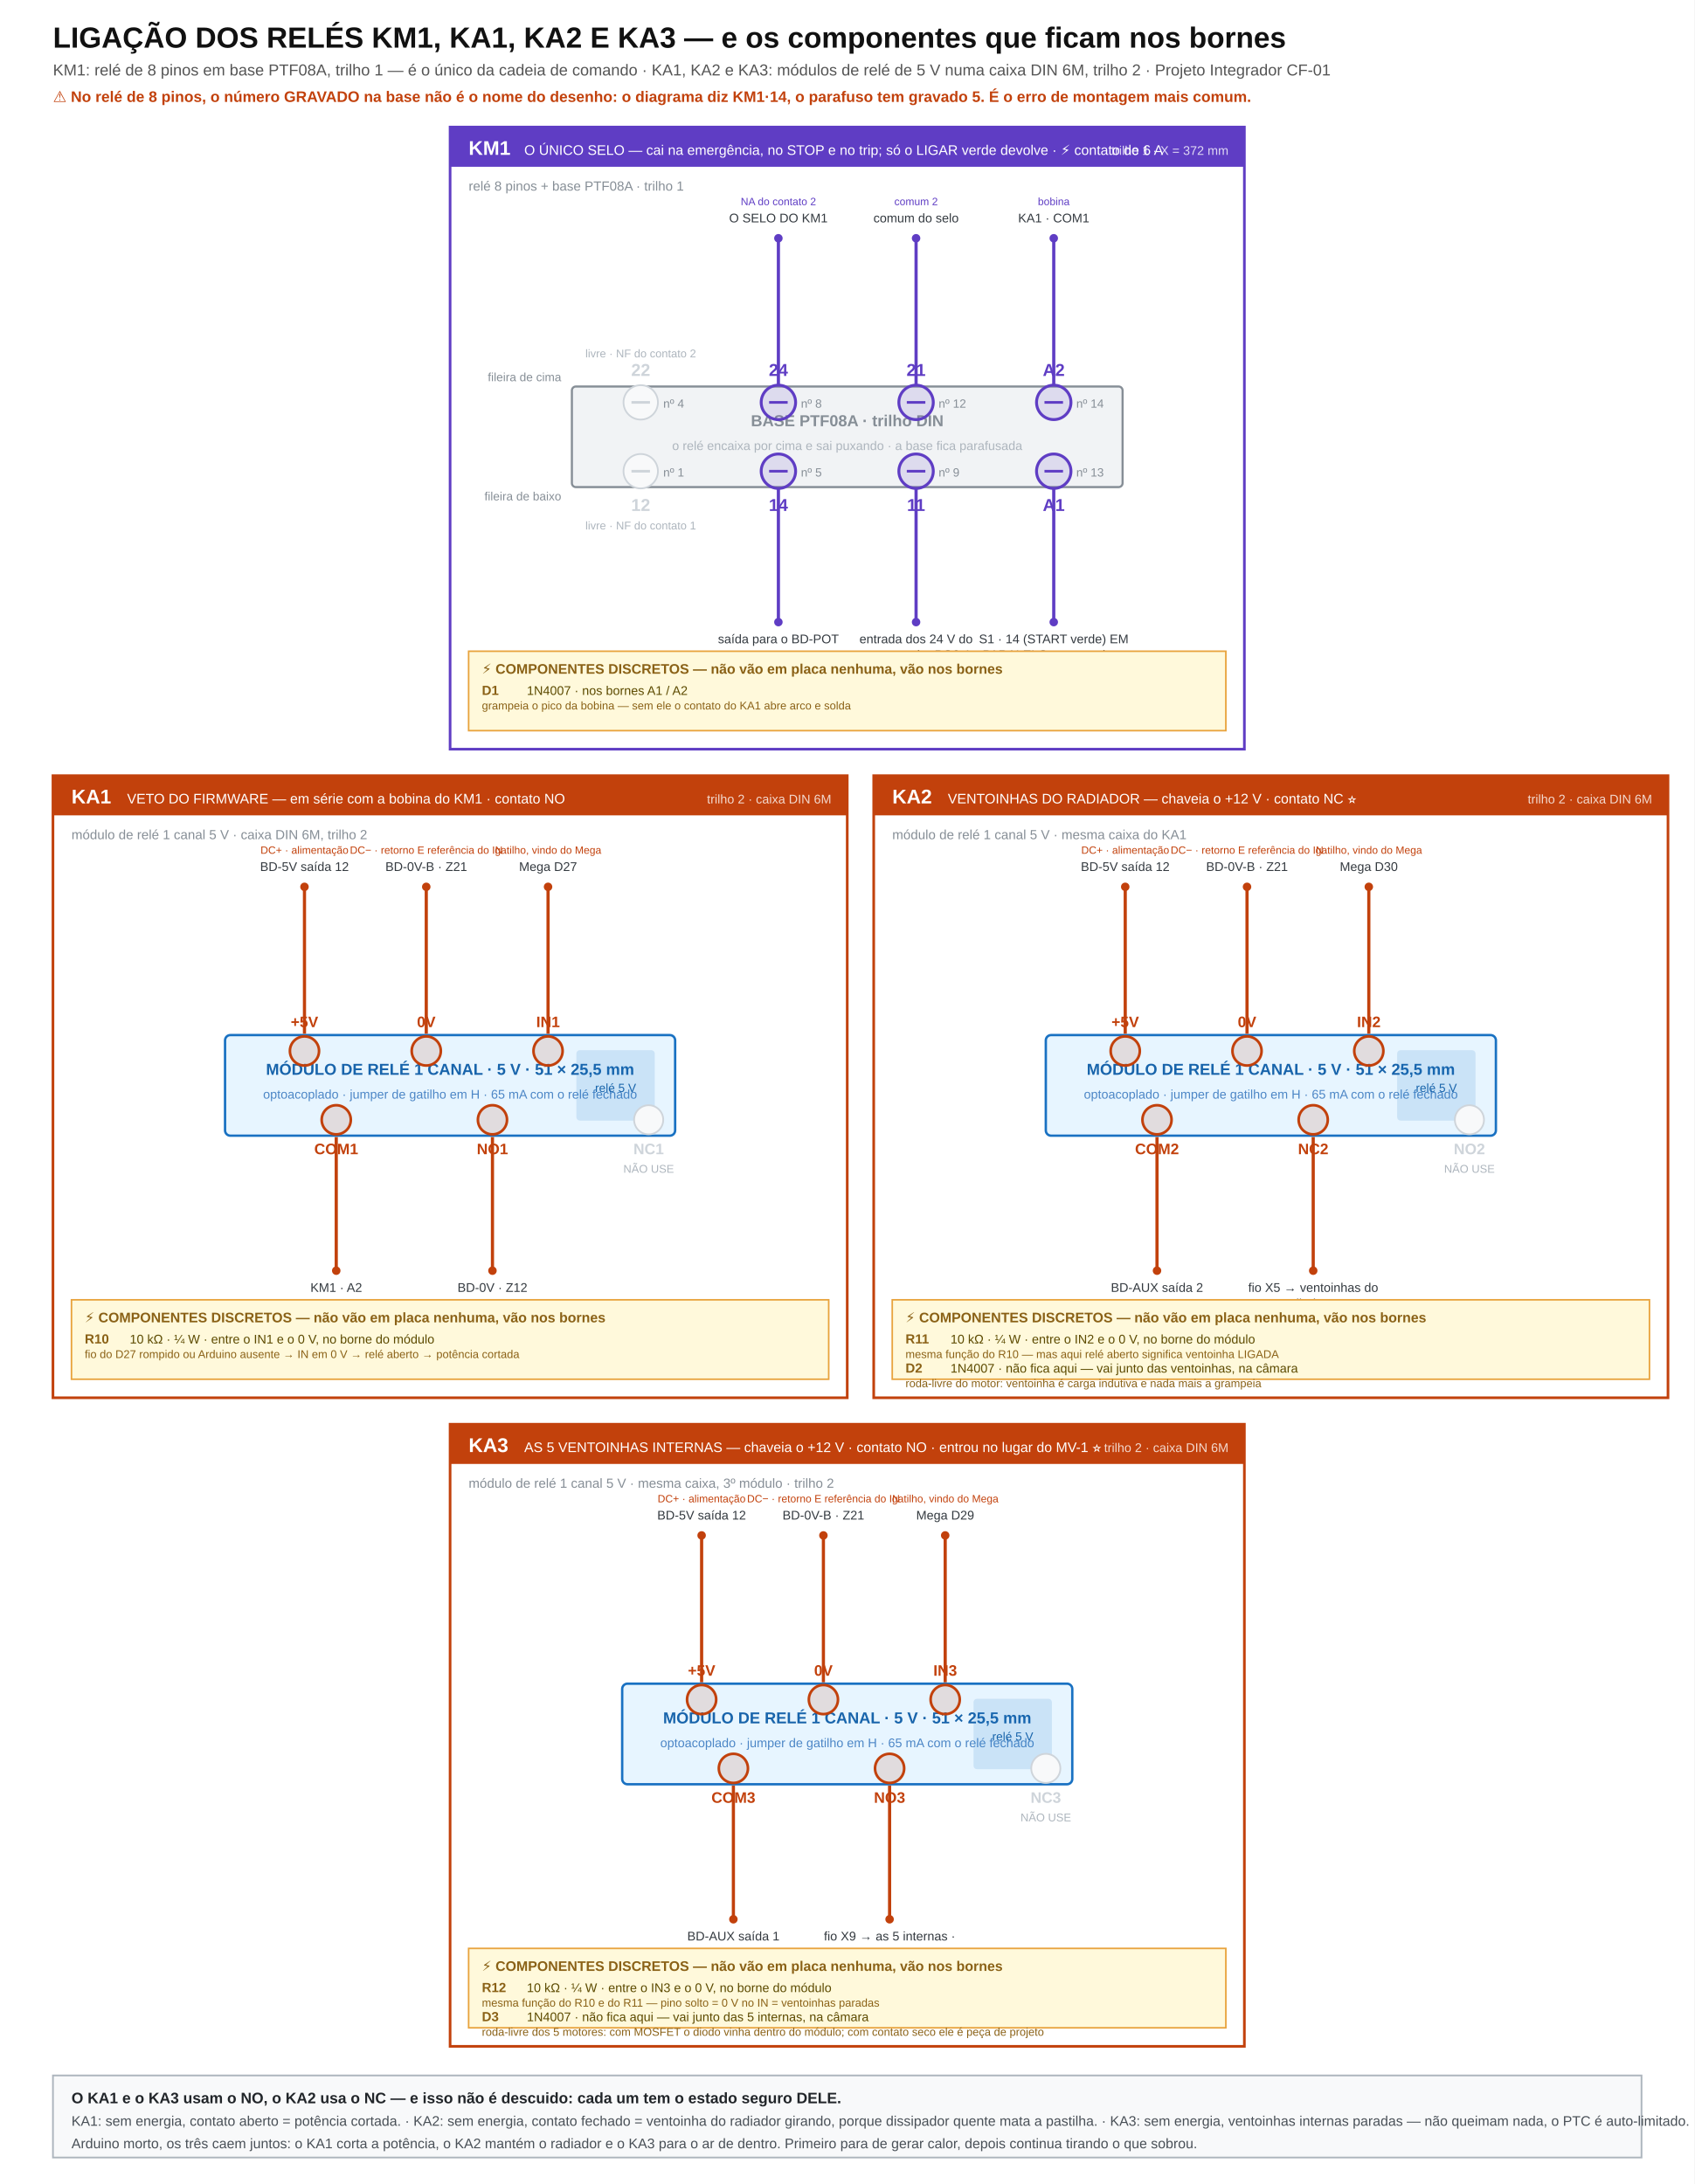
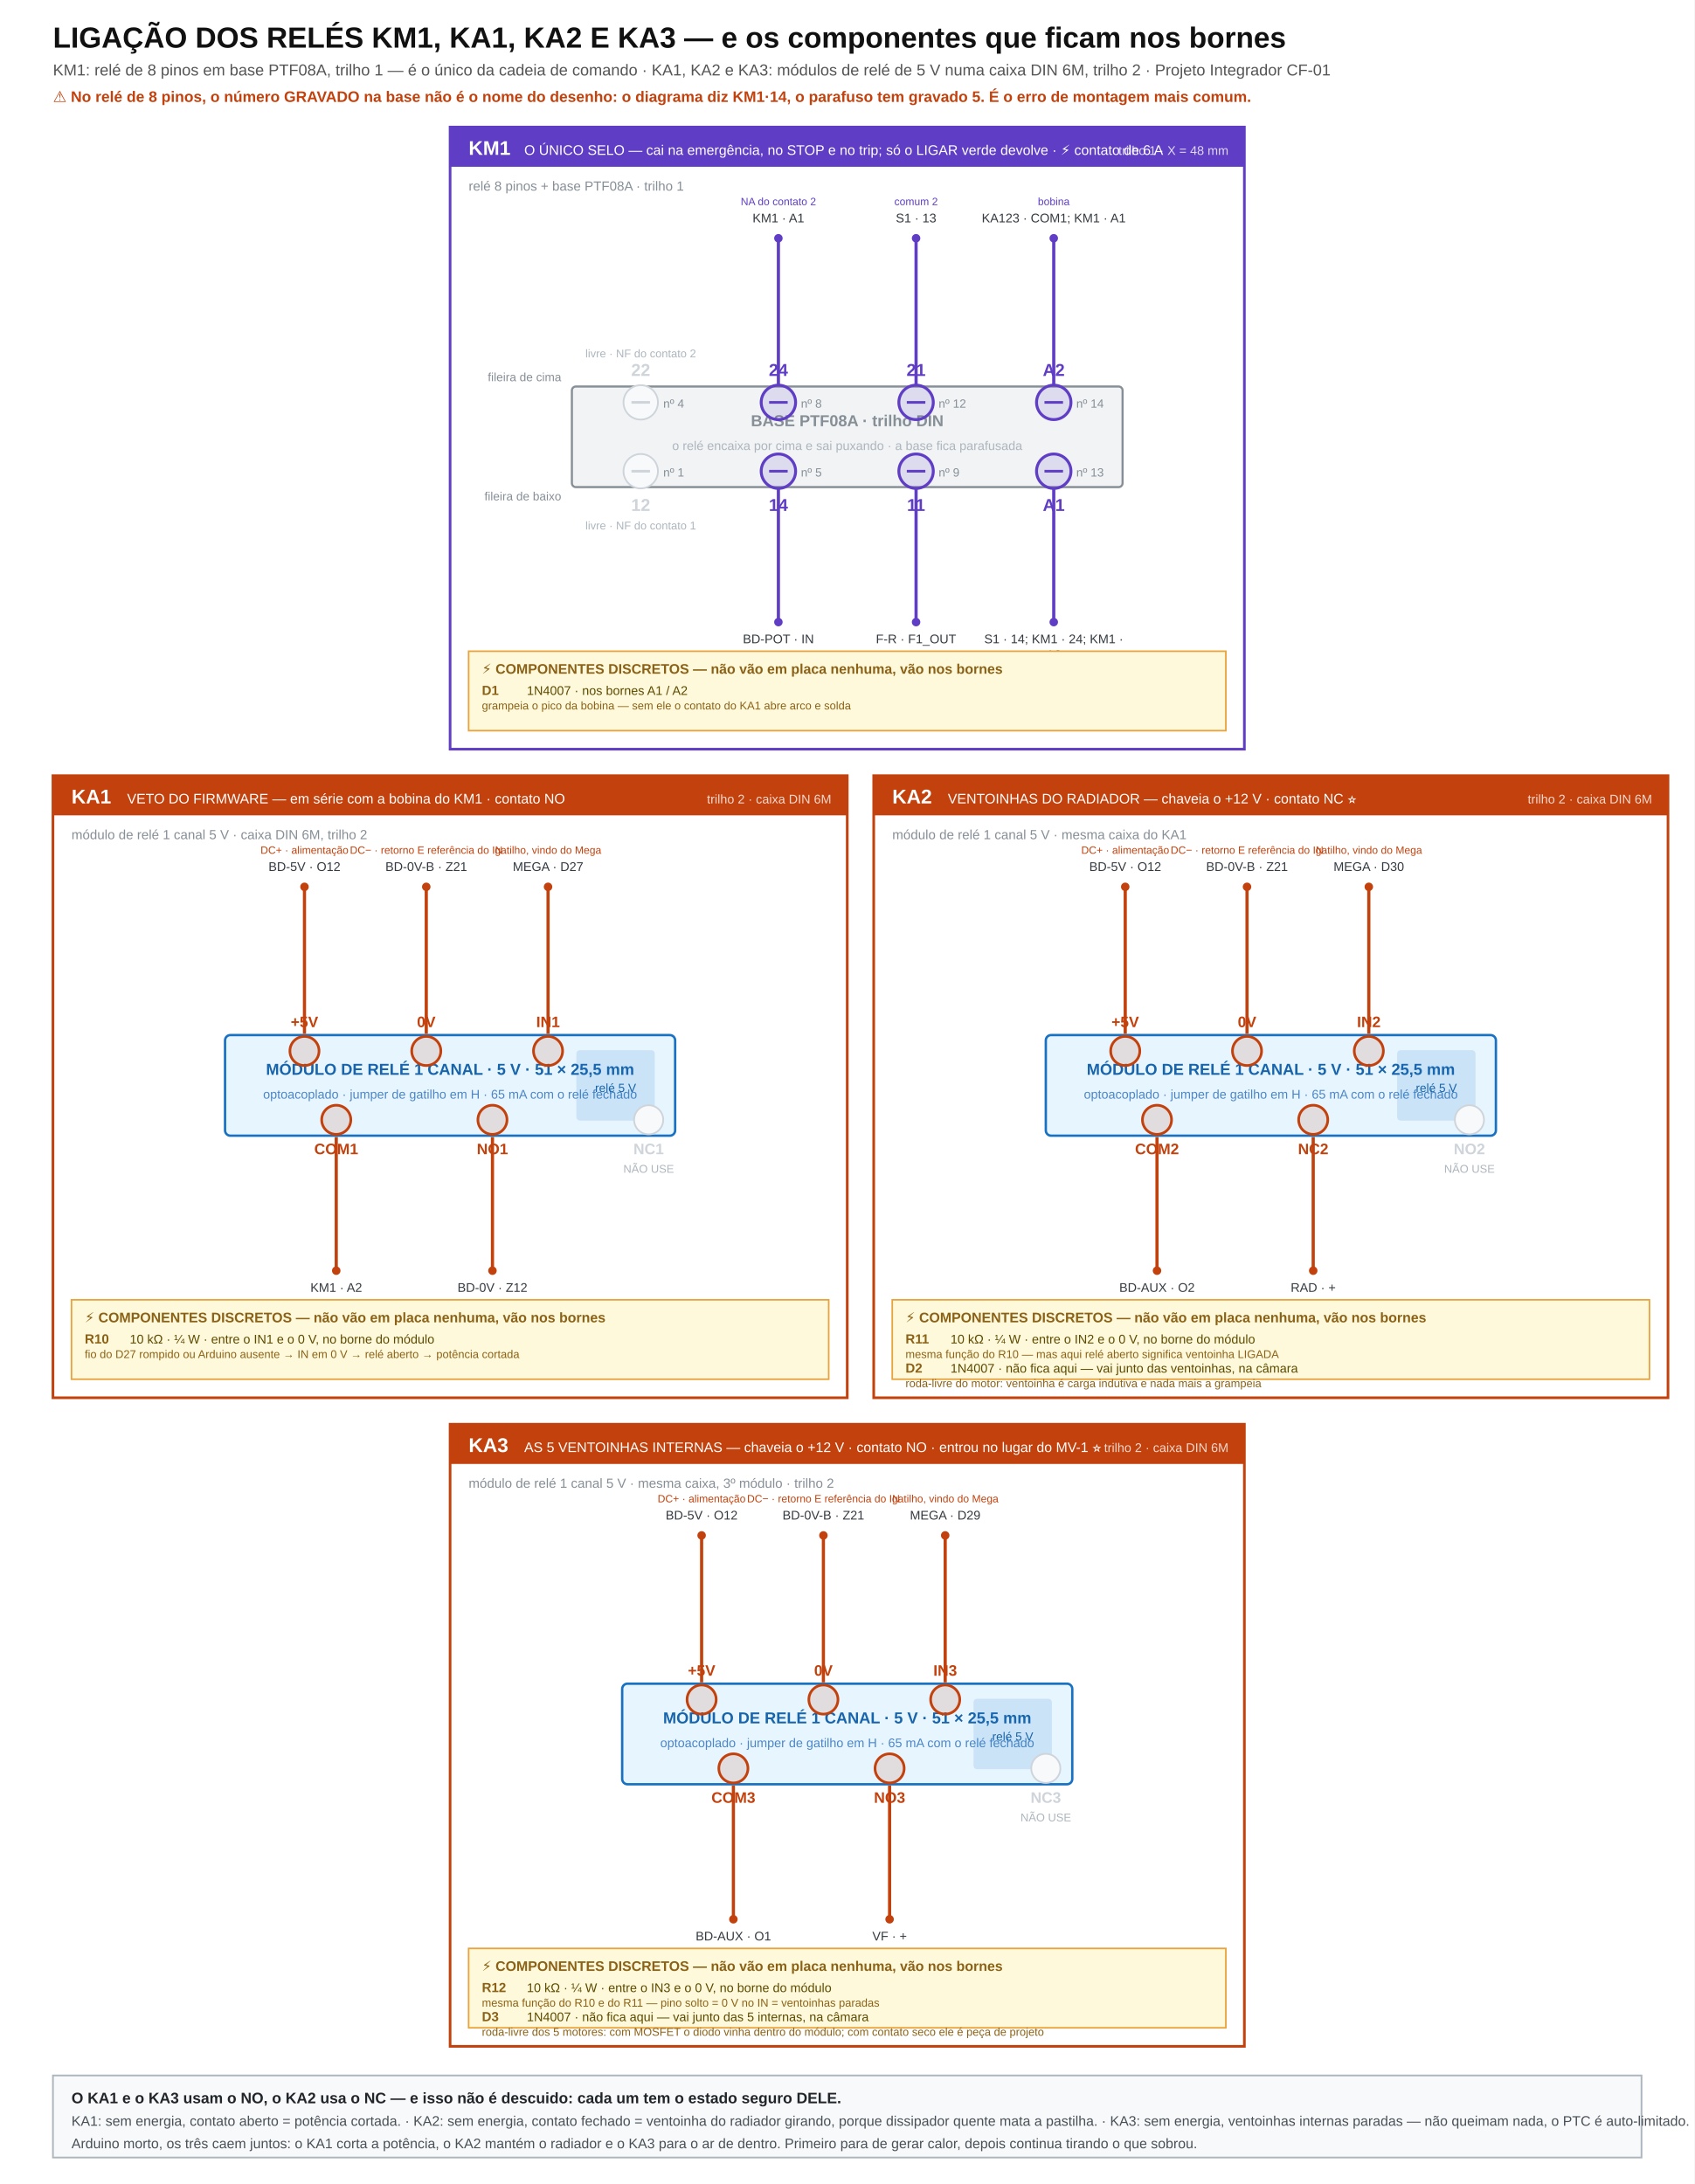
<svg xmlns="http://www.w3.org/2000/svg" viewBox="0 0 1280 1650" width="1280" height="1650" font-family="Segoe UI, Arial, sans-serif">
  <rect width="1280" height="1650" fill="#ffffff" />
  <text x="40" y="36" font-size="22" font-weight="700" fill="#111">LIGAÇÃO DOS RELÉS KM1, KA1, KA2 E KA3 — e os componentes que ficam nos bornes</text>
  <text x="40" y="57" font-size="12" fill="#555">KM1: relé de 8 pinos em base PTF08A, trilho 1 — é o único da cadeia de comando · KA1, KA2 e KA3: módulos de relé de 5 V numa caixa DIN 6M, trilho 2 · Projeto Integrador CF-01</text>
  <text x="40" y="77" font-size="11.5" font-weight="700" fill="#c2410c">⚠ No relé de 8 pinos, o número GRAVADO na base não é o nome do desenho: o diagrama diz KM1·14, o parafuso tem gravado 5. É o erro de montagem mais comum.</text>
  <g data-rele="KM1">
    <rect x="340" y="96" width="600" height="470" fill="#ffffff" stroke="#5f3dc4" stroke-width="2" />
    <rect x="340" y="96" width="600" height="30" fill="#5f3dc4" />
    <text x="354" y="117" font-size="15" font-weight="700" fill="#fff">KM1</text>
    <text x="396" y="117" font-size="10.5" fill="#fff">O ÚNICO SELO — cai na emergência, no STOP e no trip; só o LIGAR verde devolve · ⚡ contato de 6 A</text>
-     <text x="928" y="117" font-size="9.5" fill="#ffffffcc" text-anchor="end">trilho 1 · X = 372 mm</text>
+     <text x="928" y="117" font-size="9.5" fill="#ffffffcc" text-anchor="end">trilho 1 · X = 48 mm</text>
    <text x="354" y="144" font-size="10" fill="#868e96">relé 8 pinos + base PTF08A · trilho 1</text>
    <rect x="432" y="292" width="416" height="76" fill="#f1f3f5" stroke="#868e96" stroke-width="1.6" rx="3" />
    <text x="640" y="322" font-size="12" font-weight="700" fill="#868e96" text-anchor="middle">BASE PTF08A · trilho DIN</text>
    <text x="640" y="340" font-size="9.5" fill="#adb5bd" text-anchor="middle">o relé encaixa por cima e sai puxando · a base fica parafusada</text>
    <text x="424" y="288" font-size="9" fill="#868e96" text-anchor="end">fileira de cima</text>
    <text x="424" y="378" font-size="9" fill="#868e96" text-anchor="end">fileira de baixo</text>
    <circle cx="484" cy="304" r="13" fill="#f8f9fa" stroke="#ced4da" stroke-width="1.3" />
    <path d="M477 304 L491 304" stroke="#ced4da" stroke-width="2" />
    <text x="484" y="284" font-size="13" font-weight="700" fill="#ced4da" text-anchor="middle">22</text>
    <text x="501" y="308" font-size="9" fill="#868e96">nº 4</text>
    <text x="484" y="270" font-size="8.5" fill="#adb5bd" text-anchor="middle">livre · NF do contato 2</text>
    <circle cx="588" cy="304" r="13" fill="#5f3dc422" stroke="#5f3dc4" stroke-width="2.2" />
    <path d="M581 304 L595 304" stroke="#5f3dc4" stroke-width="2" />
    <text x="588" y="284" font-size="13" font-weight="700" fill="#5f3dc4" text-anchor="middle">24</text>
    <text x="605" y="308" font-size="9" fill="#868e96">nº 8</text>
    <path d="M588 291 L588 180" stroke="#5f3dc4" stroke-width="2.4" />
    <circle cx="588" cy="180" r="3.2" fill="#5f3dc4" />
-     <text x="588" y="168" font-size="9.5" fill="#343a40" text-anchor="middle">O SELO DO KM1</text>
+     <text x="588" y="168" font-size="9.5" fill="#343a40" text-anchor="middle">KM1 · A1</text>
    <text x="588" y="155" font-size="8" fill="#5f3dc4" text-anchor="middle">NA do contato 2</text>
    <circle cx="692" cy="304" r="13" fill="#5f3dc422" stroke="#5f3dc4" stroke-width="2.2" />
    <path d="M685 304 L699 304" stroke="#5f3dc4" stroke-width="2" />
    <text x="692" y="284" font-size="13" font-weight="700" fill="#5f3dc4" text-anchor="middle">21</text>
    <text x="709" y="308" font-size="9" fill="#868e96">nº 12</text>
    <path d="M692 291 L692 180" stroke="#5f3dc4" stroke-width="2.4" />
    <circle cx="692" cy="180" r="3.2" fill="#5f3dc4" />
-     <text x="692" y="168" font-size="9.5" fill="#343a40" text-anchor="middle">comum do selo</text>
+     <text x="692" y="168" font-size="9.5" fill="#343a40" text-anchor="middle">S1 · 13</text>
    <text x="692" y="155" font-size="8" fill="#5f3dc4" text-anchor="middle">comum 2</text>
    <circle cx="796" cy="304" r="13" fill="#5f3dc422" stroke="#5f3dc4" stroke-width="2.2" />
    <path d="M789 304 L803 304" stroke="#5f3dc4" stroke-width="2" />
    <text x="796" y="284" font-size="13" font-weight="700" fill="#5f3dc4" text-anchor="middle">A2</text>
    <text x="813" y="308" font-size="9" fill="#868e96">nº 14</text>
    <path d="M796 291 L796 180" stroke="#5f3dc4" stroke-width="2.4" />
    <circle cx="796" cy="180" r="3.2" fill="#5f3dc4" />
-     <text x="796" y="168" font-size="9.5" fill="#343a40" text-anchor="middle">KA1 · COM1</text>
+     <text x="796" y="168" font-size="9.5" fill="#343a40" text-anchor="middle">KA123 · COM1; KM1 · A1</text>
    <text x="796" y="155" font-size="8" fill="#5f3dc4" text-anchor="middle">bobina</text>
    <circle cx="484" cy="356" r="13" fill="#f8f9fa" stroke="#ced4da" stroke-width="1.3" />
    <path d="M477 356 L491 356" stroke="#ced4da" stroke-width="2" />
    <text x="484" y="386" font-size="13" font-weight="700" fill="#ced4da" text-anchor="middle">12</text>
    <text x="501" y="360" font-size="9" fill="#868e96">nº 1</text>
    <text x="484" y="400" font-size="8.5" fill="#adb5bd" text-anchor="middle">livre · NF do contato 1</text>
    <circle cx="588" cy="356" r="13" fill="#5f3dc422" stroke="#5f3dc4" stroke-width="2.2" />
    <path d="M581 356 L595 356" stroke="#5f3dc4" stroke-width="2" />
    <text x="588" y="386" font-size="13" font-weight="700" fill="#5f3dc4" text-anchor="middle">14</text>
    <text x="605" y="360" font-size="9" fill="#868e96">nº 5</text>
    <path d="M588 369 L588 470" stroke="#5f3dc4" stroke-width="2.4" />
    <circle cx="588" cy="470" r="3.2" fill="#5f3dc4" />
-     <text x="588" y="486" font-size="9.5" fill="#343a40" text-anchor="middle">saída para o BD-POT</text>
+     <text x="588" y="486" font-size="9.5" fill="#343a40" text-anchor="middle">BD-POT · IN</text>
    <text x="588" y="499" font-size="8" fill="#5f3dc4" text-anchor="middle">NA do contato 1</text>
    <circle cx="692" cy="356" r="13" fill="#5f3dc422" stroke="#5f3dc4" stroke-width="2.2" />
    <path d="M685 356 L699 356" stroke="#5f3dc4" stroke-width="2" />
    <text x="692" y="386" font-size="13" font-weight="700" fill="#5f3dc4" text-anchor="middle">11</text>
    <text x="709" y="360" font-size="9" fill="#868e96">nº 9</text>
    <path d="M692 369 L692 470" stroke="#5f3dc4" stroke-width="2.4" />
    <circle cx="692" cy="470" r="3.2" fill="#5f3dc4" />
-     <text x="692" y="486" font-size="9.5" fill="#343a40" text-anchor="middle">entrada dos 24 V do</text>
-     <text x="692" y="498" font-size="9.5" fill="#343a40" text-anchor="middle">prensa-cabo PG9-1</text>
-     <text x="692" y="511" font-size="8" fill="#5f3dc4" text-anchor="middle">comum 1</text>
+     <text x="692" y="486" font-size="9.5" fill="#343a40" text-anchor="middle">F-R · F1_OUT</text>
+     <text x="692" y="499" font-size="8" fill="#5f3dc4" text-anchor="middle">comum 1</text>
    <circle cx="796" cy="356" r="13" fill="#5f3dc422" stroke="#5f3dc4" stroke-width="2.2" />
    <path d="M789 356 L803 356" stroke="#5f3dc4" stroke-width="2" />
    <text x="796" y="386" font-size="13" font-weight="700" fill="#5f3dc4" text-anchor="middle">A1</text>
    <text x="813" y="360" font-size="9" fill="#868e96">nº 13</text>
    <path d="M796 369 L796 470" stroke="#5f3dc4" stroke-width="2.4" />
    <circle cx="796" cy="470" r="3.2" fill="#5f3dc4" />
-     <text x="796" y="486" font-size="9.5" fill="#343a40" text-anchor="middle">S1 · 14 (START verde) EM</text>
-     <text x="796" y="498" font-size="9.5" fill="#343a40" text-anchor="middle">PARALELO com o selo…</text>
+     <text x="796" y="486" font-size="9.5" fill="#343a40" text-anchor="middle">S1 · 14; KM1 · 24; KM1 ·</text>
+     <text x="796" y="498" font-size="9.5" fill="#343a40" text-anchor="middle">A2</text>
    <text x="796" y="511" font-size="8" fill="#5f3dc4" text-anchor="middle">bobina</text>
    <rect x="354" y="492" width="572" height="60" fill="#fff9db" stroke="#e8a33d" stroke-width="1.2" />
    <text x="364" y="509" font-size="10.5" font-weight="700" fill="#8a6116">⚡ COMPONENTES DISCRETOS — não vão em placa nenhuma, vão nos bornes</text>
    <text x="364" y="525" font-size="10" font-weight="700" fill="#8a6116">D1</text>
    <text x="398" y="525" font-size="9.5" fill="#5c4a00">1N4007 · nos bornes A1 / A2</text>
    <text x="364" y="536" font-size="8.5" fill="#8a6116">grampeia o pico da bobina — sem ele o contato do KA1 abre arco e solda</text>
  </g>
  <g data-rele="KA1">
    <rect x="40" y="586" width="600" height="470" fill="#ffffff" stroke="#c2410c" stroke-width="2" />
    <rect x="40" y="586" width="600" height="30" fill="#c2410c" />
    <text x="54" y="607" font-size="15" font-weight="700" fill="#fff">KA1</text>
    <text x="96" y="607" font-size="10.5" fill="#fff">VETO DO FIRMWARE — em série com a bobina do KM1 · contato NO</text>
    <text x="628" y="607" font-size="9.5" fill="#ffffffcc" text-anchor="end">trilho 2 · caixa DIN 6M</text>
    <text x="54" y="634" font-size="10" fill="#868e96">módulo de relé 1 canal 5 V · caixa DIN 6M, trilho 2</text>
    <rect x="170" y="782" width="340" height="76" fill="#e7f5ff" stroke="#1971c2" stroke-width="1.8" rx="4" />
    <text x="340" y="812" font-size="12" font-weight="700" fill="#1864ab" text-anchor="middle">MÓDULO DE RELÉ 1 CANAL · 5 V · 51 × 25,5 mm</text>
    <text x="340" y="830" font-size="9.5" fill="#4c86c6" text-anchor="middle">optoacoplado · jumper de gatilho em H · 65 mA com o relé fechado</text>
    <rect x="436" y="794" width="58" height="52" fill="#1971c2" opacity="0.14" stroke="#1971c2" stroke-width="1.2" rx="2" />
    <text x="465" y="825" font-size="9" fill="#1864ab" text-anchor="middle">relé 5 V</text>
    <circle cx="230" cy="794" r="11" fill="#c2410c22" stroke="#c2410c" stroke-width="2" />
    <text x="230" y="776" font-size="11.5" font-weight="700" fill="#c2410c" text-anchor="middle">+5V</text>
    <path d="M230 781 L230 670" stroke="#c2410c" stroke-width="2.4" />
    <circle cx="230" cy="670" r="3.2" fill="#c2410c" />
-     <text x="230" y="658" font-size="9.5" fill="#343a40" text-anchor="middle">BD-5V saída 12</text>
+     <text x="230" y="658" font-size="9.5" fill="#343a40" text-anchor="middle">BD-5V · O12</text>
    <text x="230" y="645" font-size="8" fill="#c2410c" text-anchor="middle">DC+ · alimentação</text>
    <circle cx="322" cy="794" r="11" fill="#c2410c22" stroke="#c2410c" stroke-width="2" />
    <text x="322" y="776" font-size="11.5" font-weight="700" fill="#c2410c" text-anchor="middle">0V</text>
    <path d="M322 781 L322 670" stroke="#c2410c" stroke-width="2.4" />
    <circle cx="322" cy="670" r="3.2" fill="#c2410c" />
    <text x="322" y="658" font-size="9.5" fill="#343a40" text-anchor="middle">BD-0V-B · Z21</text>
    <text x="322" y="645" font-size="8" fill="#c2410c" text-anchor="middle">DC− · retorno E referência do IN</text>
    <circle cx="414" cy="794" r="11" fill="#c2410c22" stroke="#c2410c" stroke-width="2" />
    <text x="414" y="776" font-size="11.5" font-weight="700" fill="#c2410c" text-anchor="middle">IN1</text>
    <path d="M414 781 L414 670" stroke="#c2410c" stroke-width="2.4" />
    <circle cx="414" cy="670" r="3.2" fill="#c2410c" />
-     <text x="414" y="658" font-size="9.5" fill="#343a40" text-anchor="middle">Mega D27</text>
+     <text x="414" y="658" font-size="9.5" fill="#343a40" text-anchor="middle">MEGA · D27</text>
    <text x="414" y="645" font-size="8" fill="#c2410c" text-anchor="middle">gatilho, vindo do Mega</text>
    <circle cx="254" cy="846" r="11" fill="#c2410c22" stroke="#c2410c" stroke-width="2" />
    <text x="254" y="872" font-size="11.5" font-weight="700" fill="#c2410c" text-anchor="middle">COM1</text>
    <path d="M254 859 L254 960" stroke="#c2410c" stroke-width="2.4" />
    <circle cx="254" cy="960" r="3.2" fill="#c2410c" />
    <text x="254" y="976" font-size="9.5" fill="#343a40" text-anchor="middle">KM1 · A2</text>
    <text x="254" y="989" font-size="8" fill="#c2410c" text-anchor="middle">comum do contato</text>
    <circle cx="372" cy="846" r="11" fill="#c2410c22" stroke="#c2410c" stroke-width="2" />
    <text x="372" y="872" font-size="11.5" font-weight="700" fill="#c2410c" text-anchor="middle">NO1</text>
    <path d="M372 859 L372 960" stroke="#c2410c" stroke-width="2.4" />
    <circle cx="372" cy="960" r="3.2" fill="#c2410c" />
    <text x="372" y="976" font-size="9.5" fill="#343a40" text-anchor="middle">BD-0V · Z12</text>
    <text x="372" y="989" font-size="8" fill="#c2410c" text-anchor="middle">NO — aberto em repouso</text>
    <circle cx="490" cy="846" r="11" fill="#f8f9fa" stroke="#ced4da" stroke-width="1.3" />
    <text x="490" y="872" font-size="11.5" font-weight="700" fill="#ced4da" text-anchor="middle">NC1</text>
    <text x="490" y="886" font-size="8.5" fill="#adb5bd" text-anchor="middle">NÃO USE</text>
    <rect x="54" y="982" width="572" height="60" fill="#fff9db" stroke="#e8a33d" stroke-width="1.2" />
    <text x="64" y="999" font-size="10.5" font-weight="700" fill="#8a6116">⚡ COMPONENTES DISCRETOS — não vão em placa nenhuma, vão nos bornes</text>
    <text x="64" y="1015" font-size="10" font-weight="700" fill="#8a6116">R10</text>
    <text x="98" y="1015" font-size="9.5" fill="#5c4a00">10 kΩ · ¼ W · entre o IN1 e o 0 V, no borne do módulo</text>
    <text x="64" y="1026" font-size="8.5" fill="#8a6116">fio do D27 rompido ou Arduino ausente → IN em 0 V → relé aberto → potência cortada</text>
  </g>
  <g data-rele="KA2">
    <rect x="660" y="586" width="600" height="470" fill="#ffffff" stroke="#c2410c" stroke-width="2" />
    <rect x="660" y="586" width="600" height="30" fill="#c2410c" />
    <text x="674" y="607" font-size="15" font-weight="700" fill="#fff">KA2</text>
    <text x="716" y="607" font-size="10.5" fill="#fff">VENTOINHAS DO RADIADOR — chaveia o +12 V · contato NC ⭐</text>
    <text x="1248" y="607" font-size="9.5" fill="#ffffffcc" text-anchor="end">trilho 2 · caixa DIN 6M</text>
    <text x="674" y="634" font-size="10" fill="#868e96">módulo de relé 1 canal 5 V · mesma caixa do KA1</text>
    <rect x="790" y="782" width="340" height="76" fill="#e7f5ff" stroke="#1971c2" stroke-width="1.8" rx="4" />
    <text x="960" y="812" font-size="12" font-weight="700" fill="#1864ab" text-anchor="middle">MÓDULO DE RELÉ 1 CANAL · 5 V · 51 × 25,5 mm</text>
    <text x="960" y="830" font-size="9.5" fill="#4c86c6" text-anchor="middle">optoacoplado · jumper de gatilho em H · 65 mA com o relé fechado</text>
    <rect x="1056" y="794" width="58" height="52" fill="#1971c2" opacity="0.14" stroke="#1971c2" stroke-width="1.2" rx="2" />
    <text x="1085" y="825" font-size="9" fill="#1864ab" text-anchor="middle">relé 5 V</text>
    <circle cx="850" cy="794" r="11" fill="#c2410c22" stroke="#c2410c" stroke-width="2" />
    <text x="850" y="776" font-size="11.5" font-weight="700" fill="#c2410c" text-anchor="middle">+5V</text>
    <path d="M850 781 L850 670" stroke="#c2410c" stroke-width="2.4" />
    <circle cx="850" cy="670" r="3.2" fill="#c2410c" />
-     <text x="850" y="658" font-size="9.5" fill="#343a40" text-anchor="middle">BD-5V saída 12</text>
+     <text x="850" y="658" font-size="9.5" fill="#343a40" text-anchor="middle">BD-5V · O12</text>
    <text x="850" y="645" font-size="8" fill="#c2410c" text-anchor="middle">DC+ · alimentação</text>
    <circle cx="942" cy="794" r="11" fill="#c2410c22" stroke="#c2410c" stroke-width="2" />
    <text x="942" y="776" font-size="11.5" font-weight="700" fill="#c2410c" text-anchor="middle">0V</text>
    <path d="M942 781 L942 670" stroke="#c2410c" stroke-width="2.4" />
    <circle cx="942" cy="670" r="3.2" fill="#c2410c" />
    <text x="942" y="658" font-size="9.5" fill="#343a40" text-anchor="middle">BD-0V-B · Z21</text>
    <text x="942" y="645" font-size="8" fill="#c2410c" text-anchor="middle">DC− · retorno E referência do IN</text>
    <circle cx="1034" cy="794" r="11" fill="#c2410c22" stroke="#c2410c" stroke-width="2" />
    <text x="1034" y="776" font-size="11.5" font-weight="700" fill="#c2410c" text-anchor="middle">IN2</text>
    <path d="M1034 781 L1034 670" stroke="#c2410c" stroke-width="2.4" />
    <circle cx="1034" cy="670" r="3.2" fill="#c2410c" />
-     <text x="1034" y="658" font-size="9.5" fill="#343a40" text-anchor="middle">Mega D30</text>
+     <text x="1034" y="658" font-size="9.5" fill="#343a40" text-anchor="middle">MEGA · D30</text>
    <text x="1034" y="645" font-size="8" fill="#c2410c" text-anchor="middle">gatilho, vindo do Mega</text>
    <circle cx="874" cy="846" r="11" fill="#c2410c22" stroke="#c2410c" stroke-width="2" />
    <text x="874" y="872" font-size="11.5" font-weight="700" fill="#c2410c" text-anchor="middle">COM2</text>
    <path d="M874 859 L874 960" stroke="#c2410c" stroke-width="2.4" />
    <circle cx="874" cy="960" r="3.2" fill="#c2410c" />
-     <text x="874" y="976" font-size="9.5" fill="#343a40" text-anchor="middle">BD-AUX saída 2</text>
+     <text x="874" y="976" font-size="9.5" fill="#343a40" text-anchor="middle">BD-AUX · O2</text>
    <text x="874" y="989" font-size="8" fill="#c2410c" text-anchor="middle">comum do contato</text>
    <circle cx="992" cy="846" r="11" fill="#c2410c22" stroke="#c2410c" stroke-width="2" />
    <text x="992" y="872" font-size="11.5" font-weight="700" fill="#c2410c" text-anchor="middle">NC2</text>
    <path d="M992 859 L992 960" stroke="#c2410c" stroke-width="2.4" />
    <circle cx="992" cy="960" r="3.2" fill="#c2410c" />
-     <text x="992" y="976" font-size="9.5" fill="#343a40" text-anchor="middle">fio X5 → ventoinhas do</text>
-     <text x="992" y="988" font-size="9.5" fill="#343a40" text-anchor="middle">radiador · +</text>
-     <text x="992" y="1001" font-size="8" fill="#c2410c" text-anchor="middle">NC — FECHADO em repouso</text>
+     <text x="992" y="976" font-size="9.5" fill="#343a40" text-anchor="middle">RAD · +</text>
+     <text x="992" y="989" font-size="8" fill="#c2410c" text-anchor="middle">NC — FECHADO em repouso</text>
    <circle cx="1110" cy="846" r="11" fill="#f8f9fa" stroke="#ced4da" stroke-width="1.3" />
    <text x="1110" y="872" font-size="11.5" font-weight="700" fill="#ced4da" text-anchor="middle">NO2</text>
    <text x="1110" y="886" font-size="8.5" fill="#adb5bd" text-anchor="middle">NÃO USE</text>
    <rect x="674" y="982" width="572" height="60" fill="#fff9db" stroke="#e8a33d" stroke-width="1.2" />
    <text x="684" y="999" font-size="10.5" font-weight="700" fill="#8a6116">⚡ COMPONENTES DISCRETOS — não vão em placa nenhuma, vão nos bornes</text>
    <text x="684" y="1015" font-size="10" font-weight="700" fill="#8a6116">R11</text>
    <text x="718" y="1015" font-size="9.5" fill="#5c4a00">10 kΩ · ¼ W · entre o IN2 e o 0 V, no borne do módulo</text>
    <text x="684" y="1026" font-size="8.5" fill="#8a6116">mesma função do R10 — mas aqui relé aberto significa ventoinha LIGADA</text>
    <text x="684" y="1037" font-size="10" font-weight="700" fill="#8a6116">D2</text>
    <text x="718" y="1037" font-size="9.5" fill="#5c4a00">1N4007 · não fica aqui — vai junto das ventoinhas, na câmara</text>
    <text x="684" y="1048" font-size="8.5" fill="#8a6116">roda-livre do motor: ventoinha é carga indutiva e nada mais a grampeia</text>
  </g>
  <g data-rele="KA3">
    <rect x="340" y="1076" width="600" height="470" fill="#ffffff" stroke="#c2410c" stroke-width="2" />
    <rect x="340" y="1076" width="600" height="30" fill="#c2410c" />
    <text x="354" y="1097" font-size="15" font-weight="700" fill="#fff">KA3</text>
    <text x="396" y="1097" font-size="10.5" fill="#fff">AS 5 VENTOINHAS INTERNAS — chaveia o +12 V · contato NO · entrou no lugar do MV-1 ⭐</text>
    <text x="928" y="1097" font-size="9.5" fill="#ffffffcc" text-anchor="end">trilho 2 · caixa DIN 6M</text>
    <text x="354" y="1124" font-size="10" fill="#868e96">módulo de relé 1 canal 5 V · mesma caixa, 3º módulo · trilho 2</text>
    <rect x="470" y="1272" width="340" height="76" fill="#e7f5ff" stroke="#1971c2" stroke-width="1.8" rx="4" />
    <text x="640" y="1302" font-size="12" font-weight="700" fill="#1864ab" text-anchor="middle">MÓDULO DE RELÉ 1 CANAL · 5 V · 51 × 25,5 mm</text>
    <text x="640" y="1320" font-size="9.5" fill="#4c86c6" text-anchor="middle">optoacoplado · jumper de gatilho em H · 65 mA com o relé fechado</text>
    <rect x="736" y="1284" width="58" height="52" fill="#1971c2" opacity="0.14" stroke="#1971c2" stroke-width="1.2" rx="2" />
    <text x="765" y="1315" font-size="9" fill="#1864ab" text-anchor="middle">relé 5 V</text>
    <circle cx="530" cy="1284" r="11" fill="#c2410c22" stroke="#c2410c" stroke-width="2" />
    <text x="530" y="1266" font-size="11.5" font-weight="700" fill="#c2410c" text-anchor="middle">+5V</text>
    <path d="M530 1271 L530 1160" stroke="#c2410c" stroke-width="2.4" />
    <circle cx="530" cy="1160" r="3.2" fill="#c2410c" />
-     <text x="530" y="1148" font-size="9.5" fill="#343a40" text-anchor="middle">BD-5V saída 12</text>
+     <text x="530" y="1148" font-size="9.5" fill="#343a40" text-anchor="middle">BD-5V · O12</text>
    <text x="530" y="1135" font-size="8" fill="#c2410c" text-anchor="middle">DC+ · alimentação</text>
    <circle cx="622" cy="1284" r="11" fill="#c2410c22" stroke="#c2410c" stroke-width="2" />
    <text x="622" y="1266" font-size="11.5" font-weight="700" fill="#c2410c" text-anchor="middle">0V</text>
    <path d="M622 1271 L622 1160" stroke="#c2410c" stroke-width="2.4" />
    <circle cx="622" cy="1160" r="3.2" fill="#c2410c" />
    <text x="622" y="1148" font-size="9.5" fill="#343a40" text-anchor="middle">BD-0V-B · Z21</text>
    <text x="622" y="1135" font-size="8" fill="#c2410c" text-anchor="middle">DC− · retorno E referência do IN</text>
    <circle cx="714" cy="1284" r="11" fill="#c2410c22" stroke="#c2410c" stroke-width="2" />
    <text x="714" y="1266" font-size="11.5" font-weight="700" fill="#c2410c" text-anchor="middle">IN3</text>
    <path d="M714 1271 L714 1160" stroke="#c2410c" stroke-width="2.4" />
    <circle cx="714" cy="1160" r="3.2" fill="#c2410c" />
-     <text x="714" y="1148" font-size="9.5" fill="#343a40" text-anchor="middle">Mega D29</text>
+     <text x="714" y="1148" font-size="9.5" fill="#343a40" text-anchor="middle">MEGA · D29</text>
    <text x="714" y="1135" font-size="8" fill="#c2410c" text-anchor="middle">gatilho, vindo do Mega</text>
    <circle cx="554" cy="1336" r="11" fill="#c2410c22" stroke="#c2410c" stroke-width="2" />
    <text x="554" y="1362" font-size="11.5" font-weight="700" fill="#c2410c" text-anchor="middle">COM3</text>
    <path d="M554 1349 L554 1450" stroke="#c2410c" stroke-width="2.4" />
    <circle cx="554" cy="1450" r="3.2" fill="#c2410c" />
-     <text x="554" y="1466" font-size="9.5" fill="#343a40" text-anchor="middle">BD-AUX saída 1</text>
+     <text x="554" y="1466" font-size="9.5" fill="#343a40" text-anchor="middle">BD-AUX · O1</text>
    <text x="554" y="1479" font-size="8" fill="#c2410c" text-anchor="middle">comum do contato</text>
    <circle cx="672" cy="1336" r="11" fill="#c2410c22" stroke="#c2410c" stroke-width="2" />
    <text x="672" y="1362" font-size="11.5" font-weight="700" fill="#c2410c" text-anchor="middle">NO3</text>
    <path d="M672 1349 L672 1450" stroke="#c2410c" stroke-width="2.4" />
    <circle cx="672" cy="1450" r="3.2" fill="#c2410c" />
-     <text x="672" y="1466" font-size="9.5" fill="#343a40" text-anchor="middle">fio X9 → as 5 internas ·</text>
-     <text x="672" y="1478" font-size="9.5" fill="#343a40" text-anchor="middle">+</text>
-     <text x="672" y="1491" font-size="8" fill="#c2410c" text-anchor="middle">NO — aberto em repouso</text>
+     <text x="672" y="1466" font-size="9.5" fill="#343a40" text-anchor="middle">VF · +</text>
+     <text x="672" y="1479" font-size="8" fill="#c2410c" text-anchor="middle">NO — aberto em repouso</text>
    <circle cx="790" cy="1336" r="11" fill="#f8f9fa" stroke="#ced4da" stroke-width="1.3" />
    <text x="790" y="1362" font-size="11.5" font-weight="700" fill="#ced4da" text-anchor="middle">NC3</text>
    <text x="790" y="1376" font-size="8.5" fill="#adb5bd" text-anchor="middle">NÃO USE</text>
    <rect x="354" y="1472" width="572" height="60" fill="#fff9db" stroke="#e8a33d" stroke-width="1.2" />
    <text x="364" y="1489" font-size="10.5" font-weight="700" fill="#8a6116">⚡ COMPONENTES DISCRETOS — não vão em placa nenhuma, vão nos bornes</text>
    <text x="364" y="1505" font-size="10" font-weight="700" fill="#8a6116">R12</text>
    <text x="398" y="1505" font-size="9.5" fill="#5c4a00">10 kΩ · ¼ W · entre o IN3 e o 0 V, no borne do módulo</text>
    <text x="364" y="1516" font-size="8.5" fill="#8a6116">mesma função do R10 e do R11 — pino solto = 0 V no IN = ventoinhas paradas</text>
    <text x="364" y="1527" font-size="10" font-weight="700" fill="#8a6116">D3</text>
    <text x="398" y="1527" font-size="9.5" fill="#5c4a00">1N4007 · não fica aqui — vai junto das 5 internas, na câmara</text>
    <text x="364" y="1538" font-size="8.5" fill="#8a6116">roda-livre dos 5 motores: com MOSFET o diodo vinha dentro do módulo; com contato seco ele é peça de projeto</text>
  </g>
  <rect x="40" y="1568" width="1200" height="62" fill="#f8f9fa" stroke="#adb5bd" stroke-width="1.3" />
  <text x="54" y="1589" font-size="11.5" font-weight="700" fill="#212529">O KA1 e o KA3 usam o NO, o KA2 usa o NC — e isso não é descuido: cada um tem o estado seguro DELE.</text>
  <text x="54" y="1606" font-size="10.5" fill="#495057">KA1: sem energia, contato aberto = potência cortada. · KA2: sem energia, contato fechado = ventoinha do radiador girando, porque dissipador quente mata a pastilha. · KA3: sem energia, ventoinhas internas paradas — não queimam nada, o PTC é auto-limitado.</text>
  <text x="54" y="1623" font-size="10.5" fill="#495057">Arduino morto, os três caem juntos: o KA1 corta a potência, o KA2 mantém o radiador e o KA3 para o ar de dentro. Primeiro para de gerar calor, depois continua tirando o que sobrou.</text>
</svg>
